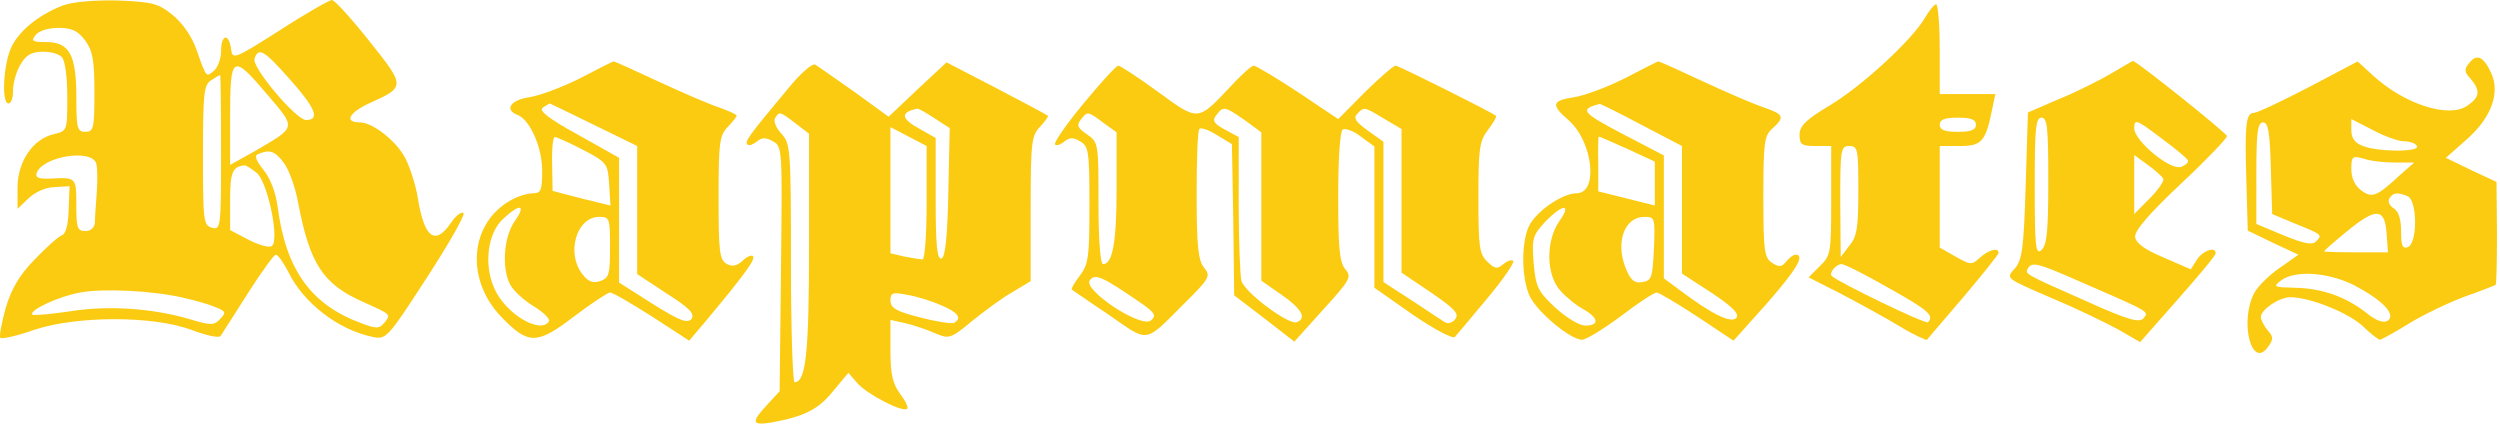
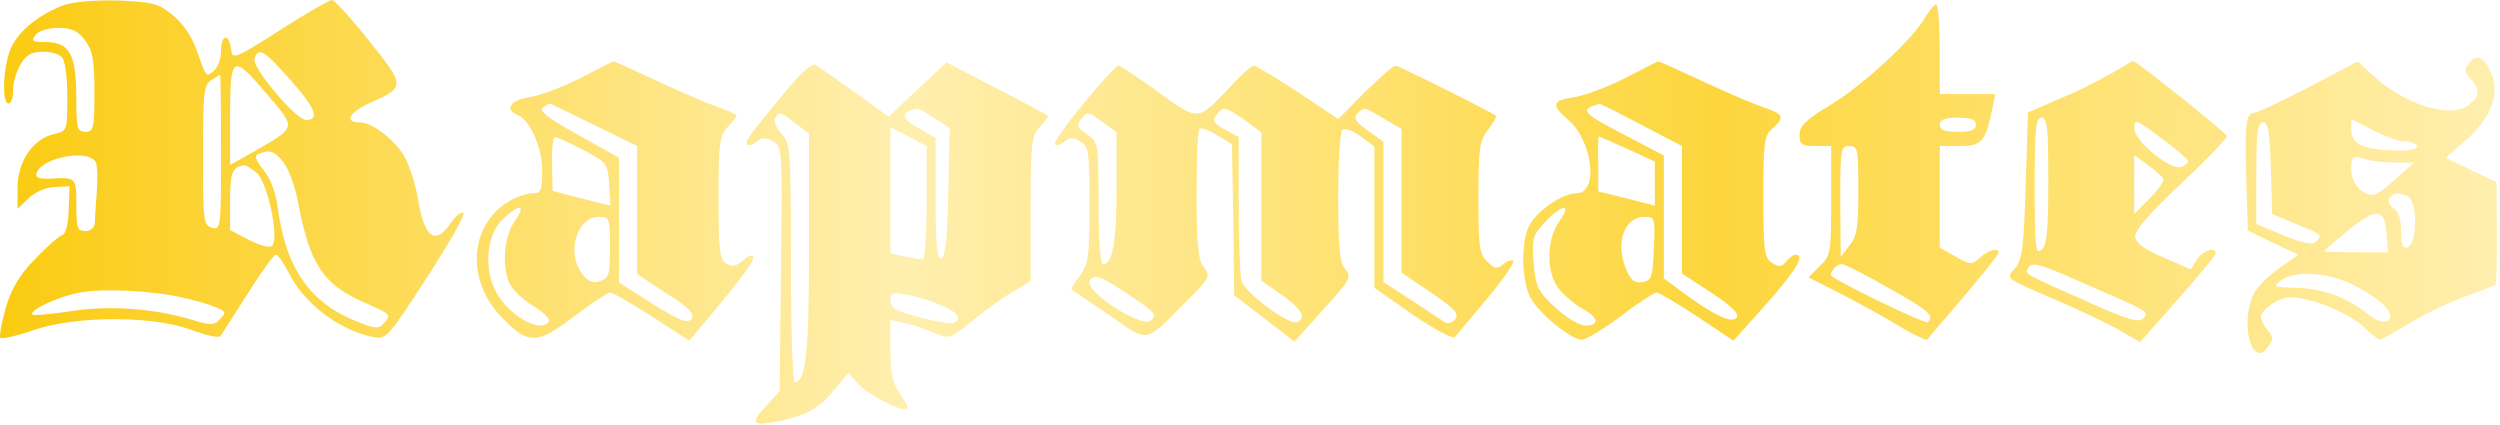
<svg xmlns="http://www.w3.org/2000/svg" width="737" height="125" viewBox="0 0 737 125" fill="none">
-   <path d="M18.371 1.672C10.904 4.597 5.037 9.612 3.037 14.626C0.904 20.059 0.504 30.506 2.504 30.506C3.304 30.506 3.837 28.835 3.837 26.884C3.837 22.984 5.971 17.83 8.371 16.298C10.637 14.626 16.504 15.044 18.237 16.855C19.171 17.83 19.837 22.566 19.837 28.556C19.837 38.585 19.837 38.585 15.837 39.56C9.704 40.953 5.171 47.64 5.171 55.301V61.569L8.371 58.505C10.237 56.694 13.437 55.162 16.104 55.162L20.504 54.883L20.237 61.848C20.104 66.166 19.437 68.952 18.237 69.37C17.304 69.648 13.704 72.852 10.371 76.335C5.837 80.932 3.437 84.971 1.704 90.682C0.504 95.14 -0.296 99.04 0.104 99.597C0.504 100.015 5.037 99.04 10.104 97.229C22.771 93.05 45.037 93.05 56.371 97.229C60.771 98.901 64.637 99.737 65.037 99.04C65.437 98.483 69.037 92.772 73.037 86.504C77.037 80.235 80.771 75.081 81.304 75.081C81.971 75.081 83.571 77.449 85.037 80.235C89.437 89.289 99.704 97.229 109.837 99.319C113.837 100.155 114.237 99.737 125.704 82.046C132.237 72.017 137.171 63.38 136.637 62.823C136.104 62.266 134.371 63.52 132.904 65.748C128.237 72.574 125.037 70.066 123.171 58.365C122.637 54.883 121.037 49.868 119.704 47.083C117.304 41.928 109.971 36.078 106.104 36.078C101.304 36.078 102.904 33.153 109.037 30.367C119.571 25.631 119.571 25.491 108.771 11.98C103.571 5.433 98.637 0 97.837 0C97.171 0 90.237 3.9 82.504 8.915C68.904 17.552 68.504 17.691 68.104 14.348C67.437 9.612 65.171 10.169 65.171 15.044C65.171 17.273 64.237 19.78 63.171 20.755C60.771 22.845 60.904 23.123 57.971 14.766C56.504 10.587 53.837 6.826 50.771 4.318C46.637 0.975 44.771 0.557 34.637 0.139C27.571 0 21.304 0.557 18.371 1.672ZM25.037 11.84C27.304 14.905 27.837 17.552 27.837 27.163C27.837 37.889 27.571 38.864 25.171 38.864C22.771 38.864 22.504 37.889 22.504 28.695C22.504 16.159 20.504 12.398 13.571 12.398C9.571 12.398 9.037 12.119 10.504 10.308C11.437 9.054 14.371 8.219 17.171 8.219C21.171 8.219 22.904 9.054 25.037 11.84ZM85.704 23.681C93.037 31.899 94.371 35.382 90.237 35.382C87.304 35.382 74.104 19.78 75.037 17.273C76.237 13.79 77.837 14.766 85.704 23.681ZM78.904 27.999C87.304 37.889 87.437 37.332 75.571 44.297L67.837 48.615V34.964C67.837 16.019 68.371 15.601 78.904 27.999ZM65.171 44.993C65.171 67.141 65.037 67.838 62.504 67.141C59.971 66.445 59.837 65.191 59.837 45.69C59.837 27.581 60.104 24.934 62.237 23.681C63.437 22.845 64.637 22.148 64.904 22.148C65.037 22.148 65.171 32.456 65.171 44.993ZM83.704 48.057C85.171 50.008 87.037 55.162 87.837 59.48C91.304 77.867 95.171 83.718 107.037 89.011C115.437 92.772 115.304 92.632 113.304 95.14C111.837 96.951 110.904 96.951 106.504 95.279C91.704 89.847 84.237 79.539 81.837 60.873C81.304 56.833 79.704 52.515 77.704 50.147C75.437 47.222 74.904 45.829 76.104 45.411C79.437 44.018 81.037 44.436 83.704 48.057ZM28.371 48.197C28.771 49.59 28.771 53.49 28.504 56.972C28.237 60.455 27.971 64.355 27.971 65.609C27.837 67.141 26.771 68.116 25.171 68.116C22.771 68.116 22.504 67.141 22.504 60.455C22.504 52.236 22.504 52.236 14.771 52.654C11.571 52.794 10.371 52.376 10.771 51.122C12.371 46.107 27.037 43.739 28.371 48.197ZM75.704 50.983C78.904 53.769 82.371 70.206 80.237 72.434C79.571 73.131 76.771 72.434 73.437 70.763L67.837 67.838V59.062C67.837 50.843 68.504 49.172 71.971 48.754C72.504 48.615 74.104 49.729 75.704 50.983ZM53.971 87.757C57.037 88.454 61.171 89.568 63.171 90.404C66.637 91.797 66.771 92.075 64.904 94.025C63.171 95.976 62.104 95.976 55.704 94.025C44.637 90.822 31.704 89.986 20.504 91.797C14.904 92.632 9.971 93.05 9.571 92.772C8.371 91.518 17.304 87.339 23.704 86.225C30.237 84.971 45.037 85.668 53.971 87.757Z" fill="#FBCB11" />
-   <path d="M567.437 5.294C563.837 11.562 549.171 25.214 539.437 31.064C532.371 35.243 530.504 37.193 530.504 39.7C530.504 42.626 531.171 43.044 535.171 43.044H539.837V59.063C539.837 74.525 539.704 75.36 536.504 78.425L533.171 81.768L542.771 86.644C548.104 89.429 555.971 93.748 560.104 96.255C564.237 98.762 567.971 100.434 568.104 100.155C568.371 99.737 573.304 94.026 578.904 87.479C584.504 80.793 589.171 75.082 589.171 74.525C589.171 72.853 586.104 73.689 583.571 76.057C581.304 78.146 580.904 78.146 576.504 75.639L571.837 72.992V58.088V43.044H577.837C584.371 43.044 585.437 41.651 587.437 31.482L588.237 27.721H579.971H571.837V14.488C571.837 7.244 571.304 1.255 570.771 1.255C570.237 1.255 568.771 3.065 567.437 5.294ZM582.504 36.775C582.504 38.307 581.037 38.865 577.171 38.865C573.304 38.865 571.837 38.307 571.837 36.775C571.837 35.243 573.304 34.686 577.171 34.686C581.037 34.686 582.504 35.243 582.504 36.775ZM547.837 56.138C547.837 67.142 547.437 69.789 545.171 72.435L542.637 75.778L542.504 59.341C542.504 44.019 542.637 43.044 545.171 43.044C547.704 43.044 547.837 44.019 547.837 56.138ZM556.904 84.972C568.637 91.519 570.237 93.051 568.371 95.001C567.704 95.698 542.104 83.3 539.971 81.35C539.171 80.375 541.304 77.868 542.904 77.868C543.837 77.868 550.104 81.072 556.904 84.972Z" fill="#FBCB11" />
-   <path d="M727.838 18.667C726.371 20.477 726.504 21.313 728.371 23.263C731.304 26.746 731.038 28.696 727.304 31.203C721.838 34.964 708.638 30.646 699.438 22.149L695.038 18.109L680.504 25.771C672.504 29.95 665.304 33.293 664.371 33.293C662.104 33.293 661.704 36.914 662.238 53.769L662.638 67.978L670.104 71.599L677.571 75.082L672.238 78.843C669.304 80.793 665.838 84.136 664.638 86.226C660.104 94.444 663.704 109.21 668.638 102.245C670.238 100.016 670.238 99.32 668.504 97.369C667.438 96.116 666.504 94.305 666.504 93.469C666.504 91.24 671.971 87.618 675.171 87.618C680.904 87.618 691.971 92.076 696.371 95.976C698.771 98.344 701.171 100.155 701.571 100.155C701.971 100.155 705.838 98.066 710.104 95.419C714.371 92.772 721.704 89.29 726.504 87.479C731.304 85.808 735.438 84.136 735.704 83.997C735.971 83.718 736.104 76.893 736.104 68.674L735.971 53.63L728.504 50.148L721.038 46.526L727.038 41.233C734.371 34.825 737.171 27.442 734.371 21.453C732.104 16.577 730.104 15.741 727.838 18.667ZM708.638 41.651C710.371 41.651 712.104 42.208 712.504 43.044C713.571 44.854 701.171 44.854 696.638 43.044C694.238 42.208 693.171 40.675 693.171 38.447V35.104L699.438 38.307C702.771 40.118 707.038 41.651 708.638 41.651ZM669.438 49.59L669.838 63.102L676.504 65.888C684.771 69.231 684.638 69.231 682.771 71.181C681.704 72.296 679.304 71.878 673.171 69.371L665.171 66.028V51.123C665.171 38.865 665.571 36.079 667.171 36.079C668.638 36.079 669.171 38.865 669.438 49.59ZM706.104 47.919H711.704L707.438 51.68C700.638 57.948 699.304 58.505 696.104 56.138C694.238 54.745 693.171 52.516 693.171 49.869C693.171 46.108 693.438 45.83 696.904 46.805C698.904 47.501 703.038 47.919 706.104 47.919ZM709.704 57.809C712.638 58.923 712.771 71.599 709.838 72.853C708.238 73.41 707.838 72.435 707.838 68.117C707.838 64.495 707.038 62.267 705.704 61.431C704.504 60.734 703.838 59.481 704.371 58.505C705.438 56.834 706.638 56.555 709.704 57.809ZM703.571 68.814L703.971 74.385H694.504C689.438 74.385 685.171 74.246 685.171 74.107C685.171 73.828 688.238 71.181 691.971 68.117C700.504 61.152 703.038 61.291 703.571 68.814ZM694.104 84.136C702.504 88.594 706.504 92.772 703.838 94.583C702.638 95.28 700.504 94.583 697.571 92.215C691.571 87.479 684.504 84.972 676.504 84.833C670.371 84.693 669.971 84.554 672.371 82.743C676.504 79.539 686.371 80.236 694.104 84.136Z" fill="#FBCB11" />
-   <path d="M170.903 23.124C165.57 25.77 158.903 28.278 155.837 28.696C150.503 29.532 148.637 32.318 152.503 33.85C156.237 35.243 159.837 43.461 159.837 50.287C159.837 56.137 159.437 56.973 157.17 56.973C155.57 56.973 152.77 57.809 150.77 58.923C138.503 65.609 137.037 82.186 147.703 93.329C155.703 101.687 158.237 101.687 169.17 93.329C174.37 89.429 179.17 86.225 179.837 86.225C180.637 86.225 186.103 89.429 192.237 93.329L203.17 100.434L208.237 94.444C219.17 81.35 222.903 76.335 221.97 75.499C221.57 75.082 220.103 75.639 218.903 76.892C217.17 78.425 215.837 78.703 214.103 77.728C212.103 76.475 211.837 73.967 211.837 58.366C211.837 42.068 212.103 39.979 214.503 37.471C215.97 35.939 217.17 34.407 217.17 34.128C217.17 33.71 214.903 32.735 212.237 31.76C209.57 30.924 201.437 27.442 194.237 24.099C187.037 20.756 181.037 17.97 180.77 18.109C180.637 18.109 176.237 20.338 170.903 23.124ZM175.037 36.775L187.837 43.043V61.848V80.793L196.503 86.504C203.303 90.822 204.903 92.494 203.837 94.026C202.637 95.419 200.37 94.583 192.37 89.568L182.503 83.3V64.913V46.526L170.37 39.7C161.703 34.964 158.77 32.596 159.97 31.76C161.037 31.064 161.97 30.507 162.103 30.507C162.103 30.507 167.97 33.292 175.037 36.775ZM171.837 44.158C179.037 47.919 179.17 48.197 179.57 54.326L179.97 60.595L171.437 58.505L162.903 56.276L162.77 48.337C162.637 43.879 163.037 40.257 163.57 40.397C164.103 40.397 167.837 42.068 171.837 44.158ZM151.837 65.052C148.503 69.649 147.837 78.982 150.37 83.857C151.303 85.668 154.503 88.593 157.303 90.265C160.237 92.076 162.237 94.026 161.837 94.722C159.437 98.623 149.17 92.633 145.837 85.25C142.503 78.146 143.703 68.535 148.503 64.356C153.303 59.898 155.17 60.316 151.837 65.052ZM179.837 72.853C179.837 80.932 179.57 81.907 176.903 82.882C174.77 83.579 173.303 83.022 171.57 80.653C166.903 74.524 169.97 63.938 176.637 63.938C179.703 63.938 179.837 64.356 179.837 72.853Z" fill="#FBCB11" />
-   <path d="M232.371 26.049C220.504 40.257 219.437 41.79 220.371 42.626C220.771 43.043 221.971 42.626 223.037 41.79C224.504 40.536 225.704 40.397 227.837 41.65C230.637 43.183 230.637 43.74 230.237 79.26L229.837 115.338L226.237 119.239C221.304 124.532 221.571 125.507 227.571 124.532C237.171 122.721 241.171 120.771 245.571 115.338L250.104 109.906L252.637 112.831C255.437 116.174 266.237 121.746 267.437 120.492C267.837 120.075 266.904 118.124 265.304 116.035C263.171 113.11 262.504 110.324 262.504 103.359V94.305L266.904 95.28C269.171 95.837 273.171 97.091 275.571 98.205C279.837 100.016 280.237 99.876 286.637 94.583C290.237 91.658 295.571 87.758 298.504 86.086L303.837 82.882V61.57C303.837 41.79 304.104 39.979 306.637 37.332C308.104 35.8 309.171 34.268 308.904 34.128C308.637 33.85 301.837 30.228 293.837 26.049L279.037 18.388L270.504 26.328L261.971 34.407L251.971 27.163C246.371 23.263 241.304 19.642 240.371 19.084C239.571 18.527 236.237 21.313 232.371 26.049ZM275.437 34.825L279.971 37.75L279.571 56.694C279.304 70.206 278.637 75.778 277.571 76.196C276.237 76.614 275.837 72.435 275.837 58.645V40.675L271.171 38.029C265.571 34.964 265.304 33.153 270.371 32.039C270.637 31.9 272.904 33.153 275.437 34.825ZM234.504 36.357L238.504 39.422V72.435C238.504 104.195 237.571 112.692 234.237 112.692C233.704 112.692 233.171 96.951 233.171 77.589C233.171 43.879 233.037 42.347 230.371 39.422C228.771 37.75 227.971 35.661 228.504 34.825C229.704 32.735 229.971 32.875 234.504 36.357ZM273.171 59.759C273.171 68.953 272.637 76.475 271.971 76.475C271.304 76.475 268.904 76.057 266.637 75.639L262.504 74.664V56.137V37.471L267.837 40.257L273.171 43.043V59.759ZM277.437 89.986C282.371 92.076 283.704 93.747 281.304 95.14C280.637 95.558 276.237 94.862 271.304 93.608C264.237 91.797 262.504 90.822 262.504 88.593C262.504 86.225 263.171 86.086 267.437 86.922C270.104 87.34 274.637 88.733 277.437 89.986Z" fill="#FBCB11" />
-   <path d="M478.905 23.124C473.572 25.77 466.905 28.278 463.838 28.696C457.438 29.671 457.172 30.924 462.505 35.521C469.572 41.79 471.305 56.973 464.772 56.973C460.905 56.973 453.838 61.57 451.172 65.888C448.372 70.346 448.372 81.907 451.038 87.479C453.438 92.215 463.038 100.155 466.372 100.155C467.572 100.155 472.772 96.951 477.838 93.19C482.905 89.29 487.705 86.225 488.372 86.225C489.038 86.225 494.372 89.429 500.372 93.329L511.038 100.434L520.772 89.568C529.705 79.4 532.238 75.082 529.305 75.082C528.638 75.082 527.438 76.057 526.505 77.171C525.305 78.703 524.372 78.843 522.372 77.45C520.105 75.917 519.838 73.967 519.838 57.948C519.838 41.929 520.105 39.979 522.505 37.889C526.238 34.546 525.838 33.71 520.238 31.76C517.572 30.924 509.438 27.442 502.238 24.099C495.038 20.756 489.038 17.97 488.772 18.109C488.638 18.109 484.238 20.338 478.905 23.124ZM483.838 36.775L495.838 43.043V61.848V80.653L504.638 86.365C510.905 90.543 512.905 92.633 511.838 93.747C510.238 95.419 504.505 92.494 495.572 85.807L490.505 82.046V63.938V45.829L478.238 39.422C466.238 33.153 465.572 32.178 471.572 30.646C471.705 30.507 477.305 33.292 483.838 36.775ZM479.705 43.879L487.838 47.64V54.048V60.595L479.572 58.505L471.172 56.416V48.337C471.038 43.879 471.172 40.257 471.305 40.257C471.572 40.257 475.305 41.929 479.705 43.879ZM459.705 65.192C455.705 70.903 455.705 80.932 459.972 85.668C461.705 87.618 464.772 90.126 466.905 91.24C471.305 93.747 471.572 95.976 467.305 95.976C465.572 95.976 461.705 93.608 458.505 90.683C453.305 85.807 452.772 84.693 452.105 77.45C451.572 70.206 451.838 69.37 455.572 65.331C460.772 60.038 463.438 59.898 459.705 65.192ZM487.572 73.271C487.172 81.907 486.905 82.743 484.105 83.161C481.838 83.579 480.638 82.604 479.172 78.843C476.238 71.321 478.905 63.938 484.772 63.938C487.838 63.938 487.972 64.216 487.572 73.271Z" fill="#FBCB11" />
-   <path d="M622.504 21.592C619.171 23.542 612.371 27.024 607.171 29.114L597.838 33.153L597.171 54.605C596.638 72.853 596.104 76.614 594.104 78.982C591.304 82.186 590.638 81.768 605.838 88.315C612.504 91.101 620.771 95.14 624.371 97.091L630.904 100.852L641.971 88.315C648.104 81.35 653.171 75.36 653.171 74.664C653.171 72.574 649.438 73.828 647.704 76.475L645.838 79.4L637.838 75.917C632.504 73.689 629.704 71.739 629.438 69.928C629.171 68.117 633.304 63.241 642.771 54.326C650.371 47.222 656.504 40.815 656.504 40.118C656.504 39.282 629.838 17.97 628.771 17.97C628.638 17.97 625.838 19.642 622.504 21.592ZM603.838 53.351C603.838 68.117 603.438 72.296 601.838 73.689C600.104 75.221 599.838 72.992 599.838 55.023C599.838 37.889 600.104 34.686 601.838 34.686C603.571 34.686 603.838 37.75 603.838 53.351ZM645.038 47.362C645.171 47.919 644.238 48.755 643.038 49.172C639.971 50.426 629.304 41.65 629.171 37.889C629.171 34.964 629.704 35.103 637.038 40.675C641.438 43.879 645.038 46.944 645.038 47.362ZM637.704 52.655C638.104 53.212 636.371 55.859 633.838 58.366L629.171 63.102V54.326V45.69L633.171 48.615C635.304 50.148 637.438 52.098 637.704 52.655ZM612.238 82.604C634.371 92.215 633.438 91.797 631.971 93.747C630.771 95.28 627.571 94.444 614.904 88.733C596.638 80.653 596.904 80.793 597.838 79.121C599.038 77.171 600.504 77.45 612.238 82.604Z" fill="#FBCB11" />
-   <path d="M319.304 30.646C314.237 36.775 310.504 42.207 311.037 42.625C311.437 43.043 312.637 42.625 313.704 41.789C315.17 40.536 316.37 40.396 318.37 41.65C320.904 43.043 321.17 44.436 321.17 60.316C321.17 75.638 320.904 77.867 318.37 81.21C316.77 83.3 315.704 85.111 315.97 85.389C316.237 85.529 321.17 89.011 327.037 92.911C338.904 101.13 337.17 101.408 349.437 89.15C356.637 82.046 356.904 81.35 355.037 78.982C353.304 77.031 352.77 72.992 352.77 57.809C352.77 47.361 353.037 38.586 353.57 38.028C353.97 37.471 356.37 38.307 358.77 39.839L363.17 42.486L363.57 64.773L363.837 87.061L372.77 93.886L381.57 100.712L390.104 91.24C398.104 82.464 398.504 81.628 396.637 79.4C394.904 77.449 394.504 73.27 394.504 57.948C394.504 46.804 395.037 38.725 395.837 38.168C396.637 37.75 399.037 38.586 401.17 40.257L405.17 43.182V64.077V84.832L416.504 92.772C423.037 97.23 428.37 100.015 428.904 99.319C429.57 98.623 433.837 93.469 438.504 87.897C443.17 82.325 446.504 77.449 446.104 76.892C445.57 76.474 444.37 76.892 443.17 77.867C441.437 79.4 440.637 79.26 438.504 77.171C436.104 74.942 435.837 72.853 435.837 58.366C435.837 43.879 436.104 41.65 438.637 38.307C440.237 36.218 441.304 34.407 441.037 34.128C439.57 33.014 412.37 19.363 411.437 19.363C410.77 19.363 406.77 22.845 402.37 27.163L394.504 35.103L382.637 27.163C376.104 22.845 370.237 19.363 369.57 19.363C368.904 19.363 365.704 22.288 362.504 25.77C353.037 35.8 353.304 35.8 341.304 27.024C335.57 22.845 330.237 19.363 329.704 19.363C329.037 19.363 324.37 24.517 319.304 30.646ZM366.904 35.382L371.837 39.003V60.873V82.743L377.837 86.921C383.837 91.1 385.304 93.886 382.237 95.001C379.837 95.837 366.77 86.086 365.97 82.743C365.57 81.21 365.17 71.042 365.17 60.176V40.396L361.037 38.168C357.704 36.357 357.304 35.521 358.637 33.849C360.637 31.203 361.037 31.342 366.904 35.382ZM407.97 34.964L413.17 38.028V59.202V80.375L421.837 86.225C428.77 90.961 430.237 92.493 429.037 94.026C428.237 95.14 426.904 95.558 425.97 95.001C425.17 94.444 420.77 91.658 416.237 88.593L407.837 83.16V62.405V41.789L403.17 38.446C399.704 35.939 398.904 34.825 400.104 33.571C402.104 31.481 401.97 31.342 407.97 34.964ZM325.304 36.218L329.17 39.003V55.719C329.17 71.599 327.97 77.867 325.17 77.867C324.37 77.867 323.837 70.484 323.837 59.898C323.837 42.207 323.837 41.929 320.37 39.561C317.704 37.75 317.304 36.914 318.637 35.242C320.637 32.735 320.637 32.735 325.304 36.218ZM336.904 89.707C340.504 92.354 340.904 93.051 339.304 94.444C336.504 96.951 319.037 85.389 321.304 82.603C322.904 80.514 324.904 81.489 336.904 89.707Z" fill="#FBCB11" />
+   <path d="M0.104 99.598C0.504 100.015 5.037 99.04 10.104 97.23C22.77 93.051 45.037 93.051 56.37 97.23C60.77 98.901 64.637 99.737 65.037 99.04C65.438 98.482 69.037 92.771 73.037 86.503C77.037 80.235 80.77 75.081 81.304 75.081C81.97 75.081 83.57 77.45 85.037 80.235C89.437 89.29 99.704 97.229 109.837 99.318C113.837 100.154 114.237 99.737 125.704 82.046C132.237 72.017 137.17 63.381 136.637 62.823C136.103 62.266 134.37 63.519 132.903 65.748C128.237 72.574 125.037 70.066 123.17 58.365C122.637 54.883 121.037 49.868 119.704 47.082C117.304 41.928 109.97 36.078 106.104 36.078C101.304 36.078 102.904 33.153 109.037 30.367C119.57 25.631 119.57 25.491 108.771 11.98C103.571 5.433 98.637 7.62939e-05 97.837 7.62939e-05C97.17 0 90.237 3.901 82.504 8.915C68.904 17.552 68.504 17.691 68.103 14.348C67.437 9.612 65.17 10.169 65.17 15.044C65.17 17.273 64.237 19.78 63.17 20.755C60.77 22.844 60.904 23.123 57.971 14.766C56.504 10.587 53.837 6.826 50.77 4.318C46.637 0.975 44.77 0.558 34.637 0.14C27.57 0 21.303 0.558 18.37 1.672C10.904 4.597 5.037 9.612 3.037 14.626C0.904 20.059 0.504 30.506 2.504 30.506C3.304 30.506 3.837 28.835 3.837 26.885C3.837 22.985 5.97 17.83 8.37 16.298C10.637 14.626 16.504 15.045 18.237 16.855C19.17 17.832 19.837 22.567 19.837 28.556C19.837 38.585 19.837 38.586 15.837 39.561C9.704 40.954 5.17 47.64 5.17 55.301V61.569L8.37 58.505C10.237 56.694 13.437 55.161 16.104 55.161L20.504 54.883L20.237 61.848C20.104 66.166 19.437 68.952 18.237 69.37C17.304 69.649 13.704 72.853 10.37 76.335C5.837 80.932 3.437 84.972 1.704 90.683C0.504 95.14 -0.296 99.041 0.104 99.598ZM560.104 96.255C564.237 98.762 567.97 100.434 568.104 100.155C568.37 99.737 573.303 94.026 578.903 87.48C584.503 80.793 589.17 75.082 589.17 74.525C589.17 72.853 586.104 73.689 583.57 76.057C581.304 78.146 580.904 78.146 576.504 75.639L571.837 72.992V43.044H577.837C584.37 43.044 585.437 41.65 587.437 31.482L588.236 27.721H571.837V14.487C571.837 7.246 571.304 1.258 570.771 1.255C570.237 1.255 568.77 3.065 567.437 5.294C563.836 11.562 549.17 25.214 539.437 31.064C532.37 35.243 530.504 37.193 530.504 39.7C530.504 42.626 531.17 43.044 535.17 43.044H539.837V59.063C539.837 74.524 539.704 75.361 536.504 78.425L533.17 81.768L542.771 86.644C548.104 89.43 555.97 93.748 560.104 96.255ZM25.17 38.864C22.77 38.864 22.504 37.888 22.504 28.695C22.504 16.159 20.504 12.398 13.57 12.398C9.57 12.398 9.037 12.119 10.504 10.308C11.438 9.054 14.37 8.219 17.17 8.219C21.17 8.219 22.904 9.054 25.037 11.84C27.304 14.904 27.837 17.552 27.837 27.163C27.837 37.889 27.57 38.864 25.17 38.864ZM90.237 35.382C87.304 35.382 74.104 19.78 75.037 17.273C76.237 13.791 77.838 14.766 85.704 23.681C93.037 31.899 94.37 35.382 90.237 35.382ZM664.638 86.226C660.104 94.444 663.704 109.209 668.638 102.244C670.237 100.016 670.237 99.319 668.504 97.369C667.437 96.116 666.504 94.305 666.504 93.469C666.504 91.24 671.971 87.618 675.171 87.618C680.904 87.618 691.971 92.076 696.371 95.977C698.77 98.344 701.169 100.154 701.57 100.155C701.97 100.155 705.838 98.066 710.104 95.419C714.371 92.772 721.704 89.29 726.504 87.48C731.303 85.808 735.437 84.137 735.704 83.997C735.971 83.719 736.104 76.892 736.104 68.674L735.971 53.63L728.504 50.148L721.037 46.526L727.037 41.233C734.37 34.825 737.171 27.442 734.371 21.452C732.104 16.577 730.104 15.742 727.837 18.667C726.371 20.478 726.505 21.314 728.371 23.264C731.304 26.746 731.037 28.696 727.304 31.203C721.837 34.964 708.637 30.646 699.438 22.149L695.037 18.11L680.504 25.771C672.505 29.949 665.306 33.292 664.371 33.293C662.104 33.293 661.704 36.915 662.237 53.77L662.638 67.978L670.104 71.6L677.57 75.082L672.237 78.843C669.304 80.793 665.838 84.136 664.638 86.226ZM641.971 88.314C648.103 81.351 653.169 75.362 653.171 74.664C653.171 72.575 649.437 73.828 647.704 76.475L645.837 79.4L637.837 75.917C632.504 73.688 629.704 71.739 629.438 69.928C629.171 68.117 633.304 63.241 642.771 54.326C650.37 47.222 656.503 40.815 656.504 40.118C656.504 39.282 629.838 17.971 628.771 17.97C628.637 17.97 625.837 19.642 622.504 21.592C619.171 23.542 612.371 27.024 607.171 29.113L597.837 33.153L597.171 54.605C596.638 72.852 596.103 76.614 594.104 78.981C591.304 82.185 590.637 81.768 605.837 88.314C612.504 91.1 620.77 95.141 624.37 97.091L630.903 100.852L641.971 88.314ZM208.236 94.443C219.169 81.35 222.903 76.335 221.97 75.499C221.57 75.081 220.103 75.639 218.903 76.893C217.17 78.425 215.836 78.704 214.103 77.729C212.103 76.475 211.836 73.967 211.836 58.366C211.836 42.069 212.103 39.979 214.503 37.472C215.97 35.94 217.17 34.407 217.17 34.128C217.169 33.71 214.902 32.735 212.236 31.76C209.57 30.924 201.436 27.442 194.236 24.099C187.036 20.756 181.036 17.97 180.77 18.11C180.636 18.11 176.237 20.338 170.903 23.124C165.57 25.771 158.903 28.277 155.836 28.695C150.503 29.531 148.636 32.317 152.503 33.85C156.236 35.243 159.836 43.462 159.836 50.287C159.836 56.137 159.436 56.973 157.17 56.973C155.57 56.973 152.77 57.809 150.77 58.923C138.503 65.609 137.036 82.185 147.703 93.329C155.703 101.687 158.237 101.687 169.17 93.329C174.369 89.43 179.168 86.226 179.836 86.226C180.636 86.226 186.103 89.429 192.236 93.329L203.17 100.434L208.236 94.443ZM520.771 89.568C529.705 79.4 532.238 75.081 529.305 75.081C528.638 75.081 527.438 76.057 526.505 77.171C525.305 78.703 524.371 78.842 522.371 77.449C520.105 75.917 519.838 73.967 519.838 57.948C519.838 41.929 520.105 39.979 522.505 37.89C526.238 34.547 525.838 33.71 520.238 31.76C517.572 30.924 509.438 27.442 502.238 24.099C495.039 20.756 489.039 17.971 488.771 18.11C488.638 18.11 484.238 20.338 478.904 23.124C473.571 25.771 466.905 28.277 463.838 28.695C457.438 29.671 457.172 30.925 462.505 35.522C469.571 41.79 471.304 56.972 464.771 56.973C460.905 56.973 453.838 61.57 451.171 65.888C448.371 70.345 448.372 81.907 451.038 87.479C453.438 92.215 463.038 100.155 466.371 100.155C467.571 100.155 472.771 96.951 477.838 93.191C482.904 89.29 487.704 86.226 488.371 86.226C489.038 86.226 494.371 89.429 500.371 93.329L511.038 100.434L520.771 89.568ZM226.237 119.238C221.304 124.532 221.57 125.507 227.57 124.532C237.17 122.721 241.17 120.771 245.57 115.338L250.104 109.906L252.637 112.831C255.437 116.174 266.236 121.745 267.437 120.492C267.837 120.074 266.904 118.125 265.304 116.035C263.17 113.11 262.504 110.323 262.504 103.358V94.305L266.903 95.279C269.17 95.837 273.17 97.091 275.57 98.205C279.837 100.016 280.237 99.876 286.637 94.583C290.237 91.658 295.571 87.758 298.504 86.086L303.837 82.882V61.569C303.837 41.79 304.103 39.979 306.637 37.332C308.103 35.8 309.17 34.267 308.903 34.128C308.631 33.847 301.834 30.226 293.837 26.049L279.037 18.388L270.504 26.328L261.971 34.407L251.971 27.163C246.371 23.263 241.303 19.641 240.37 19.084C239.57 18.528 236.236 21.313 232.37 26.049C220.505 40.256 219.437 41.789 220.37 42.625C220.77 43.043 221.97 42.626 223.037 41.79C224.504 40.536 225.704 40.397 227.837 41.651C230.637 43.183 230.637 43.74 230.237 79.261L229.837 115.338L226.237 119.238ZM390.104 91.239C398.103 82.464 398.503 81.628 396.637 79.4C394.903 77.449 394.503 73.27 394.503 57.947C394.503 46.804 395.037 38.725 395.837 38.168C396.637 37.75 399.037 38.585 401.17 40.257L405.17 43.183V84.832L416.503 92.772C423.035 97.228 428.369 100.015 428.903 99.319C429.57 98.623 433.836 93.468 438.503 87.897C443.17 82.325 446.504 77.449 446.104 76.892C445.57 76.474 444.37 76.892 443.17 77.867C441.437 79.4 440.636 79.26 438.503 77.171C436.103 74.942 435.837 72.852 435.837 58.365C435.837 43.879 436.103 41.65 438.637 38.307C440.236 36.218 441.303 34.407 441.037 34.128C439.57 33.014 412.37 19.362 411.437 19.362C410.77 19.363 406.77 22.845 402.37 27.163L394.503 35.104L382.637 27.163C376.104 22.846 370.239 19.363 369.57 19.362C368.904 19.362 365.703 22.288 362.503 25.771C353.037 35.8 353.303 35.799 341.304 27.023C335.57 22.845 330.236 19.362 329.703 19.362C329.036 19.363 324.37 24.517 319.304 30.646C314.237 36.775 310.504 42.207 311.037 42.625C311.437 43.043 312.637 42.625 313.703 41.789C315.17 40.535 316.37 40.397 318.37 41.651C320.903 43.043 321.17 44.437 321.17 60.316C321.17 75.638 320.903 77.867 318.37 81.21C316.77 83.299 315.703 85.111 315.97 85.39C316.236 85.529 321.17 89.011 327.037 92.911C338.903 101.129 337.17 101.408 349.437 89.15C356.636 82.046 356.904 81.349 355.037 78.981C353.304 77.031 352.77 72.992 352.77 57.809C352.77 47.361 353.037 38.586 353.57 38.028C353.971 37.471 356.37 38.307 358.77 39.839L363.17 42.485L363.57 64.773L363.837 87.061L372.77 93.887L381.57 100.712L390.104 91.239ZM67.837 34.964C67.837 16.02 68.37 15.602 78.903 27.999C87.303 37.889 87.437 37.332 75.57 44.297L67.837 48.614V34.964ZM65.17 44.993C65.17 67.14 65.037 67.838 62.504 67.142C59.971 66.445 59.837 65.191 59.837 45.69C59.837 27.581 60.104 24.934 62.237 23.681C63.437 22.845 64.636 22.149 64.903 22.148C65.037 22.148 65.17 32.456 65.17 44.993ZM203.836 94.025C202.636 95.418 200.369 94.583 192.369 89.568L182.503 83.3V46.526L170.369 39.7C161.703 34.964 158.77 32.596 159.97 31.76C161.035 31.064 161.968 30.508 162.103 30.507C162.103 30.507 167.97 33.292 175.036 36.775L187.836 43.043V80.793L196.503 86.504C203.303 90.822 204.902 92.493 203.836 94.025ZM511.838 93.747C510.238 95.419 504.505 92.494 495.571 85.808L490.505 82.046V45.829L478.238 39.422C466.238 33.154 465.571 32.178 471.571 30.646C471.709 30.509 477.308 33.294 483.838 36.775L495.838 43.043V80.653L504.638 86.364C510.904 90.543 512.904 92.633 511.838 93.747ZM277.57 76.196C276.237 76.614 275.837 72.435 275.837 58.645V40.675L271.17 38.028C265.57 34.964 265.304 33.154 270.37 32.039C270.637 31.9 272.903 33.154 275.437 34.825L279.971 37.75L279.57 56.694C279.304 70.206 278.637 75.778 277.57 76.196ZM382.236 95.001C379.835 95.836 366.77 86.085 365.97 82.742C365.57 81.209 365.17 71.041 365.17 60.177V40.397L361.037 38.168C357.704 36.357 357.303 35.521 358.637 33.85C360.637 31.203 361.037 31.342 366.903 35.382L371.837 39.003V82.742L377.837 86.922C383.837 91.101 385.303 93.887 382.236 95.001ZM429.037 94.025C428.237 95.14 426.903 95.558 425.97 95.001C425.17 94.444 420.77 91.657 416.236 88.593L407.837 83.16V41.789L403.17 38.446C399.703 35.939 398.904 34.824 400.104 33.57C402.103 31.481 401.97 31.343 407.97 34.964L413.17 38.028V80.374L421.837 86.225C428.77 90.96 430.237 92.493 429.037 94.025ZM234.237 112.691C233.704 112.691 233.17 96.951 233.17 77.589C233.17 43.88 233.037 42.347 230.37 39.422C228.77 37.751 227.971 35.661 228.504 34.825C229.704 32.736 229.971 32.875 234.504 36.358L238.504 39.422V72.435C238.504 104.193 237.57 112.691 234.237 112.691ZM325.17 77.867C324.37 77.867 323.837 70.484 323.837 59.898C323.837 42.207 323.837 41.929 320.37 39.561C317.703 37.75 317.303 36.914 318.637 35.242C320.637 32.735 320.637 32.736 325.304 36.218L329.17 39.003V55.719C329.17 71.599 327.97 77.867 325.17 77.867ZM577.17 38.864C573.304 38.864 571.837 38.307 571.837 36.776C571.837 35.243 573.303 34.686 577.17 34.686C581.037 34.686 582.504 35.243 582.504 36.776C582.504 38.308 581.036 38.864 577.17 38.864ZM601.837 73.689C600.104 75.221 599.837 72.992 599.837 55.023C599.837 37.89 600.104 34.686 601.837 34.686C603.57 34.686 603.837 37.75 603.837 53.352C603.837 68.117 603.437 72.296 601.837 73.689ZM712.504 43.044C713.569 44.855 701.171 44.855 696.638 43.044C694.238 42.208 693.171 40.675 693.171 38.446V35.104L699.438 38.308C702.771 40.118 707.038 41.651 708.638 41.651C710.371 41.651 712.104 42.208 712.504 43.044ZM643.037 49.173C639.97 50.426 629.305 41.651 629.171 37.89C629.171 34.965 629.704 35.103 637.037 40.675C641.436 43.878 645.036 46.943 645.037 47.361C645.17 47.919 644.237 48.755 643.037 49.173ZM682.771 71.182C681.704 72.296 679.304 71.877 673.171 69.37L665.171 66.027V51.123C665.171 38.865 665.571 36.079 667.171 36.079C668.637 36.079 669.171 38.865 669.438 49.591L669.837 63.103L676.504 65.888C684.771 69.231 684.637 69.232 682.771 71.182ZM271.971 76.475C271.304 76.475 268.903 76.057 266.637 75.639L262.504 74.664V37.472L267.837 40.258L273.17 43.043V59.759C273.17 68.951 272.637 76.472 271.971 76.475ZM479.571 58.505L471.171 56.416V48.337C471.038 43.88 471.171 40.257 471.305 40.257C471.572 40.257 475.305 41.929 479.704 43.879L487.838 47.64V60.595L479.571 58.505ZM171.437 58.505L162.903 56.276L162.77 48.337C162.636 43.88 163.036 40.258 163.569 40.397C164.103 40.397 167.836 42.068 171.836 44.157C179.036 47.918 179.169 48.197 179.569 54.326L179.97 60.595L171.437 58.505ZM542.504 59.341C542.504 44.019 542.637 43.044 545.17 43.044C547.703 43.044 547.837 44.019 547.837 56.138C547.837 67.142 547.437 69.789 545.17 72.436L542.637 75.778L542.504 59.341ZM113.304 95.14C111.837 96.951 110.904 96.951 106.504 95.279C91.704 89.847 84.237 79.539 81.837 60.873C81.304 56.834 79.704 52.515 77.704 50.147C75.438 47.221 74.904 45.829 76.103 45.411C79.437 44.018 81.037 44.436 83.704 48.058C85.171 50.008 87.037 55.162 87.837 59.48C91.304 77.867 95.17 83.718 107.037 89.011C115.437 92.772 115.304 92.632 113.304 95.14ZM629.171 45.691L633.171 48.615C635.304 50.148 637.437 52.098 637.704 52.655C638.103 53.214 636.37 55.86 633.837 58.366L629.171 63.103V45.691ZM25.17 68.116C22.77 68.116 22.504 67.141 22.504 60.455C22.504 52.237 22.504 52.236 14.771 52.654C11.57 52.794 10.37 52.376 10.771 51.122C12.37 46.108 27.036 43.739 28.37 48.196C28.77 49.589 28.771 53.49 28.504 56.973C28.237 60.455 27.971 64.354 27.971 65.609C27.837 67.141 26.77 68.116 25.17 68.116ZM707.438 51.68C700.638 57.948 699.304 58.505 696.104 56.138C694.238 54.745 693.171 52.516 693.171 49.869C693.171 46.108 693.438 45.83 696.904 46.805C698.904 47.501 703.038 47.919 706.104 47.919H711.704L707.438 51.68ZM80.237 72.435C79.571 73.131 76.77 72.434 73.436 70.763L67.837 67.838V59.062C67.837 50.843 68.504 49.172 71.971 48.754C72.504 48.615 74.105 49.729 75.704 50.983C78.904 53.769 82.371 70.206 80.237 72.435ZM709.837 72.853C708.237 73.41 707.837 72.435 707.837 68.117C707.837 64.496 707.037 62.267 705.704 61.431C704.504 60.734 703.838 59.481 704.371 58.506C705.438 56.834 706.638 56.555 709.704 57.809C712.637 58.923 712.77 71.599 709.837 72.853ZM161.836 94.723C159.436 98.622 149.169 92.633 145.836 85.25C142.503 78.146 143.703 68.534 148.503 64.356C153.303 59.898 155.169 60.316 151.836 65.052C148.503 69.649 147.836 78.982 150.369 83.858C151.302 85.668 154.503 88.593 157.303 90.265C160.236 92.076 162.236 94.026 161.836 94.723ZM467.305 95.976C465.571 95.976 461.705 93.608 458.505 90.683C453.305 85.807 452.771 84.693 452.104 77.449C451.571 70.206 451.838 69.371 455.571 65.331C460.771 60.038 463.437 59.898 459.704 65.192C455.704 70.903 455.705 80.932 459.972 85.668C461.705 87.618 464.771 90.126 466.904 91.24C471.304 93.748 471.571 95.976 467.305 95.976ZM694.504 74.386C689.437 74.386 685.171 74.246 685.171 74.106C685.173 73.827 688.238 71.181 691.971 68.117C700.504 61.152 703.037 61.291 703.57 68.814L703.971 74.386H694.504ZM176.903 82.882C174.77 83.578 173.303 83.021 171.569 80.653C166.903 74.525 169.969 63.938 176.636 63.938C179.702 63.938 179.836 64.356 179.836 72.853C179.836 80.931 179.57 81.907 176.903 82.882ZM484.104 83.161C481.838 83.579 480.638 82.604 479.171 78.843C476.238 71.321 478.905 63.938 484.771 63.938C487.838 63.938 487.971 64.217 487.571 73.271C487.171 81.907 486.904 82.743 484.104 83.161ZM568.37 95.001C567.703 95.698 542.103 83.301 539.97 81.351C539.17 80.376 541.303 77.868 542.903 77.868C543.837 77.868 550.103 81.072 556.903 84.972C568.636 91.519 570.237 93.051 568.37 95.001ZM631.971 93.747C630.771 95.279 627.57 94.444 614.903 88.733C596.637 80.653 596.904 80.793 597.837 79.121C599.037 77.171 600.504 77.45 612.237 82.604C634.369 92.215 633.437 91.797 631.971 93.747ZM703.837 94.583C702.637 95.279 700.503 94.583 697.57 92.215C691.57 87.479 684.504 84.972 676.504 84.833C670.371 84.694 669.971 84.554 672.371 82.743C676.505 79.54 686.371 80.236 694.104 84.136C702.504 88.593 706.504 92.772 703.837 94.583ZM339.304 94.443C336.504 96.951 319.037 85.389 321.304 82.604C322.904 80.514 324.904 81.489 336.903 89.707C340.503 92.354 340.903 93.051 339.304 94.443ZM64.903 94.025C63.17 95.975 62.104 95.975 55.704 94.025C44.638 90.822 31.704 89.986 20.504 91.797C14.904 92.633 9.97 93.05 9.57 92.772C8.371 91.518 17.304 87.339 23.704 86.225C30.238 84.971 45.038 85.668 53.971 87.757C57.037 88.453 61.17 89.568 63.17 90.403C66.637 91.796 66.77 92.075 64.903 94.025ZM281.304 95.141C280.637 95.558 276.237 94.862 271.304 93.609C264.237 91.798 262.504 90.822 262.504 88.594C262.504 86.226 263.17 86.086 267.437 86.922C270.103 87.34 274.637 88.733 277.437 89.986C282.37 92.076 283.704 93.748 281.304 95.141Z" fill="url(#paint0_linear_881_273)" />
+   <defs>
+     <linearGradient id="paint0_linear_881_273" x1="0" y1="62.434" x2="736.104" y2="62.434" gradientUnits="userSpaceOnUse">
+       <stop stop-color="#FBCB11" />
+       <stop offset="0.361" stop-color="#FFEFAF" />
+       <stop offset="0.688" stop-color="#FDD63D" />
+       <stop offset="1" stop-color="#FFEFAF" />
+     </linearGradient>
+   </defs>
</svg>
